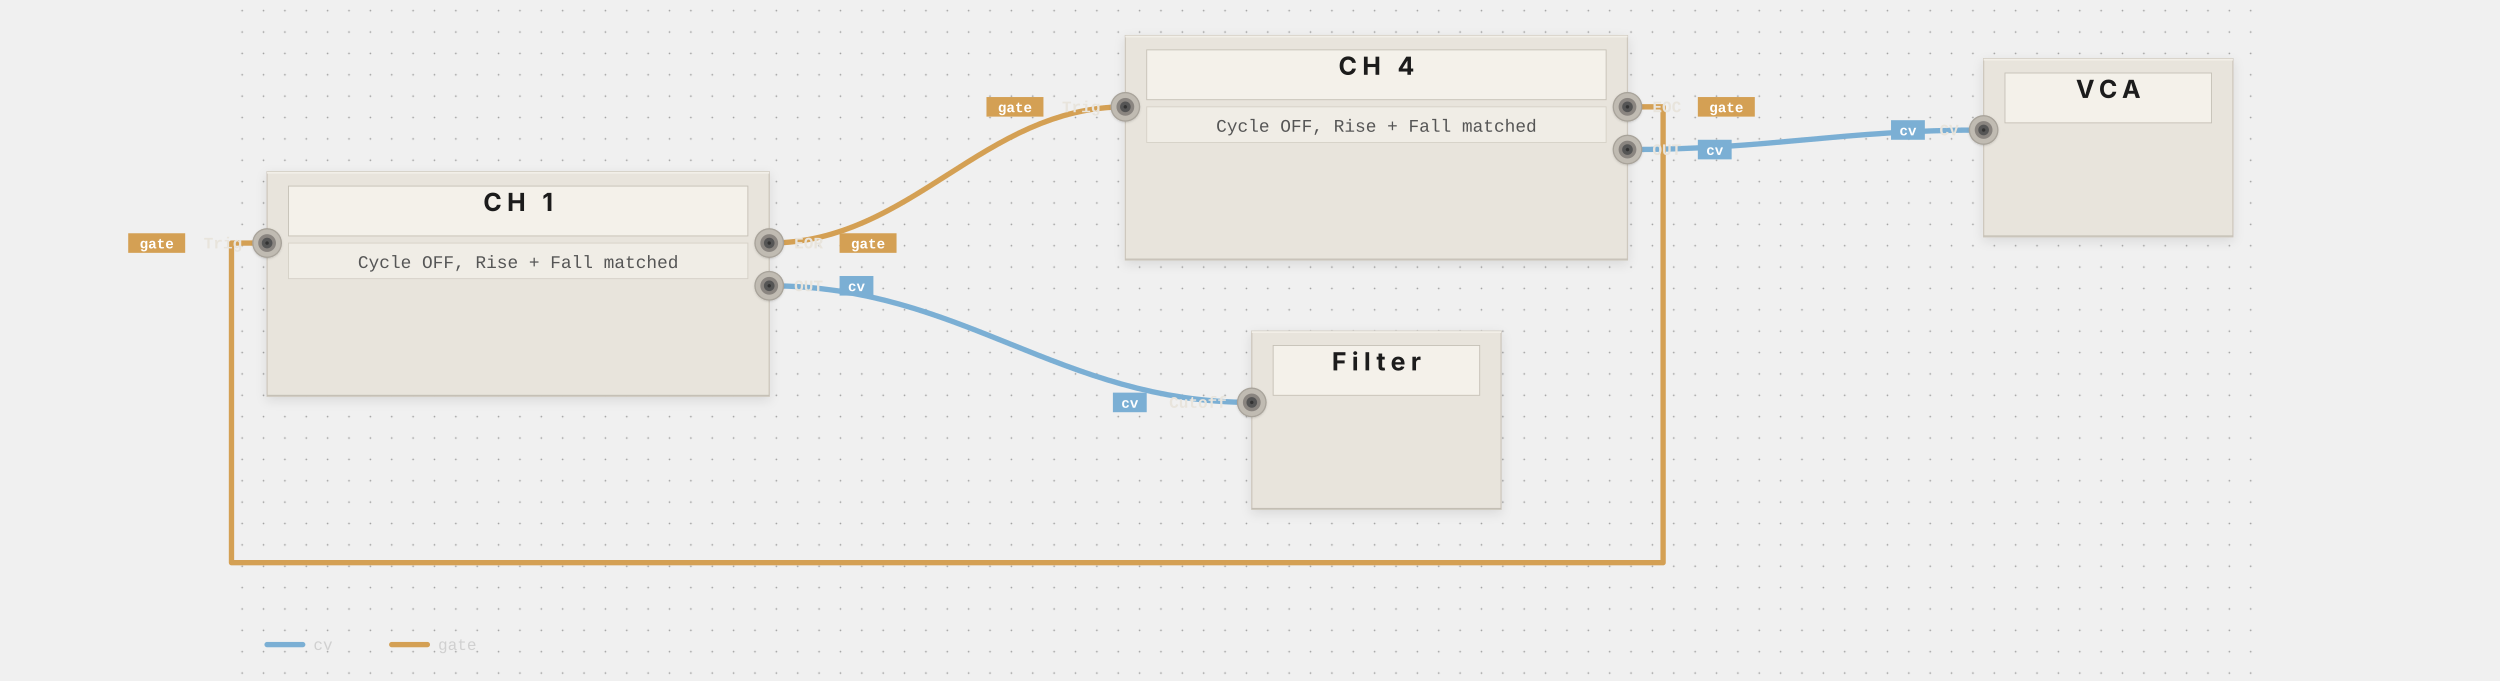
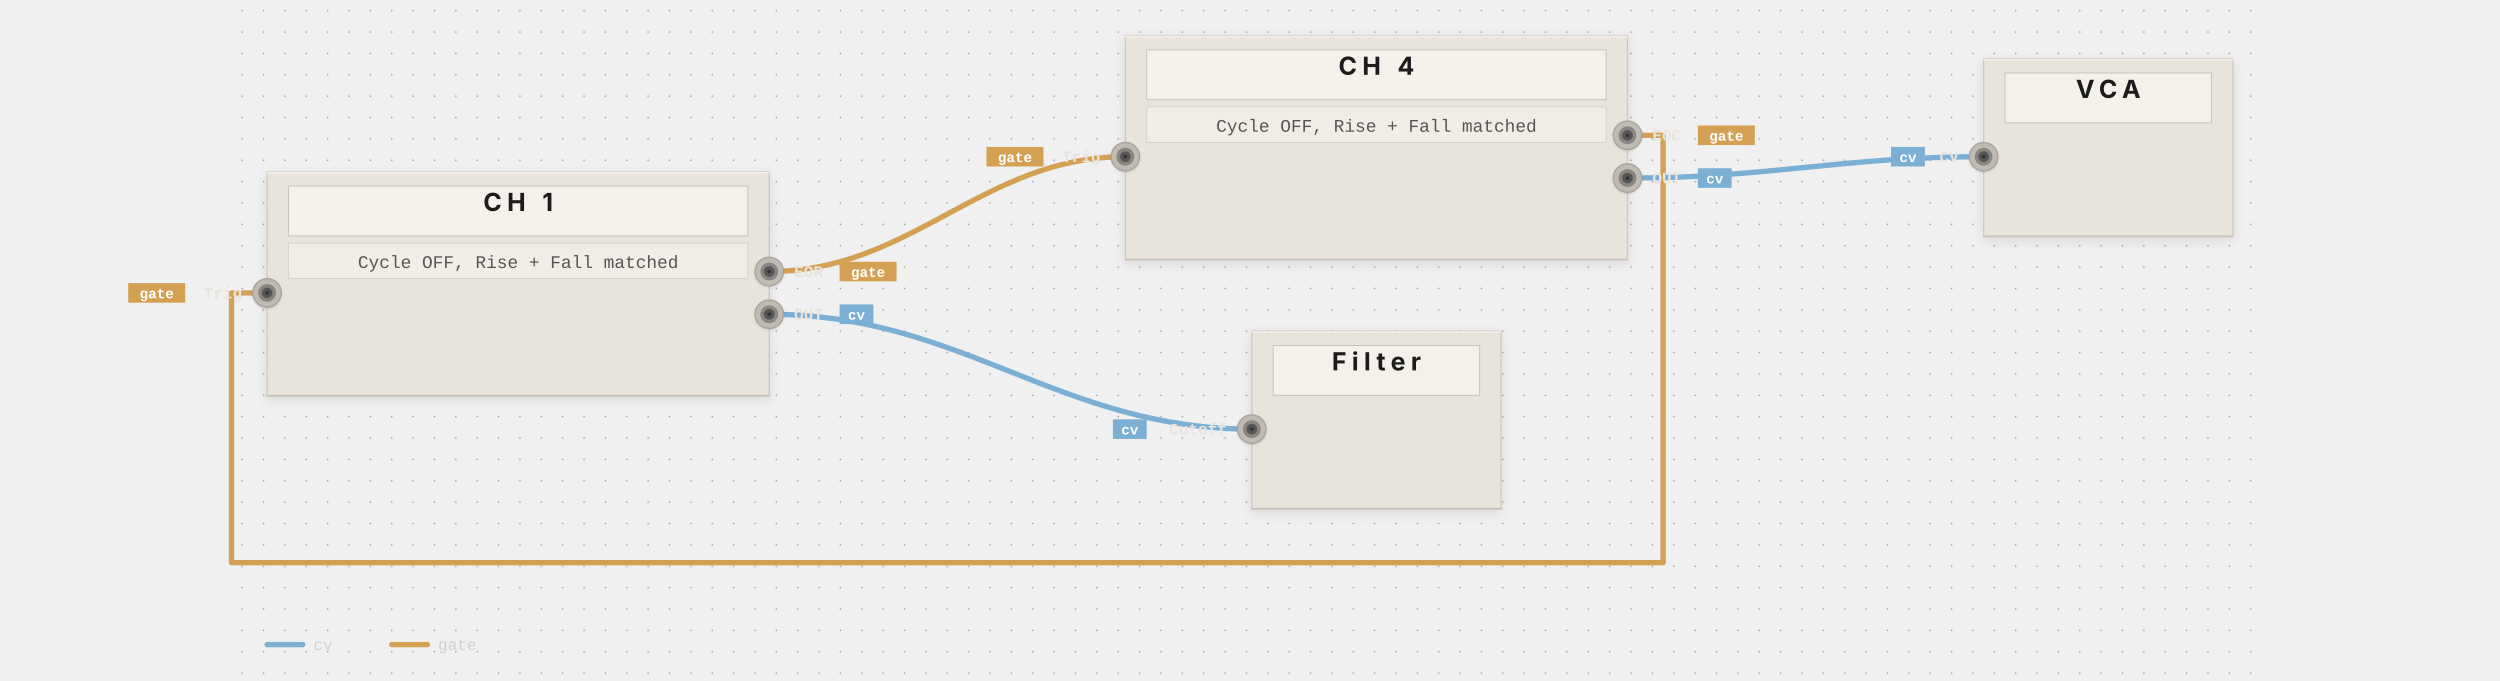
- <svg xmlns="http://www.w3.org/2000/svg" viewBox="-130 0 1404 382" width="100%" data-pf-min-width="1404" role="img" aria-labelledby="pf-8926e3-title pf-8926e3-desc">
+ <svg xmlns="http://www.w3.org/2000/svg" viewBox="-130 0 1404 382" width="100%" data-pf-min-width="1404" role="img" aria-labelledby="pf-a9959c-title pf-a9959c-desc">
  <style>@media print { .pf-panel, .pf-jack { filter: none; } }</style>
  <defs>
-     <filter id="pf-8926e3-panel-shadow" x="-20%" y="-20%" width="140%" height="140%">
+     <filter id="pf-a9959c-panel-shadow" x="-20%" y="-20%" width="140%" height="140%">
      <feDropShadow dx="0" dy="2" stdDeviation="3" flood-opacity="0.1" />
    </filter>
-     <filter id="pf-8926e3-jack-shadow" x="-20%" y="-20%" width="140%" height="140%">
+     <filter id="pf-a9959c-jack-shadow" x="-20%" y="-20%" width="140%" height="140%">
      <feDropShadow dx="0" dy="0.5" stdDeviation="0.8" flood-opacity="0.15" />
    </filter>
-     <pattern id="pf-8926e3-dots" width="12" height="12" patternUnits="userSpaceOnUse">
+     <pattern id="pf-a9959c-dots" width="12" height="12" patternUnits="userSpaceOnUse">
      <circle cx="6" cy="6" r="0.5" fill="#555555" opacity="0.5" />
    </pattern>
  </defs>
  <g class="pf-layer-bg">
-     <rect width="1144" height="382" fill="url(#pf-8926e3-dots)" />
+     <rect width="1144" height="382" fill="url(#pf-a9959c-dots)" />
  </g>
  <g class="pf-layer-cables">
-     <path d="M 302 136.5 C 382 136.5, 422 60, 502 60" stroke="#d4a054" stroke-width="3" fill="none" stroke-linecap="round" stroke-linejoin="round" data-connection="conn-0" data-signal="gate" />
-     <path d="M 302 160.5 C 410.4 160.5, 464.6 226, 573 226" stroke="#7bafd4" stroke-width="3" fill="none" stroke-linecap="round" stroke-linejoin="round" data-connection="conn-2" data-signal="cv" />
-     <path d="M 784 84 C 864 84, 904 73, 984 73" stroke="#7bafd4" stroke-width="3" fill="none" stroke-linecap="round" stroke-linejoin="round" data-connection="conn-3" data-signal="cv" />
-     <path d="M 784 60 L 804 60 L 804 316 L 0 316 L 0 136.5 L 20 136.5" stroke="#d4a054" stroke-width="3" fill="none" stroke-linecap="round" stroke-linejoin="round" data-connection="conn-1" data-signal="gate" />
-     <circle cx="302" cy="136.5" r="3.5" fill="#c49244" />
-     <circle cx="502" cy="60" r="3.5" fill="#c49244" />
-     <circle cx="302" cy="160.5" r="3.5" fill="#6a9ec3" />
-     <circle cx="573" cy="226" r="3.5" fill="#6a9ec3" />
-     <circle cx="784" cy="84" r="3.5" fill="#6a9ec3" />
-     <circle cx="984" cy="73" r="3.5" fill="#6a9ec3" />
-     <circle cx="784" cy="60" r="3.5" fill="#c49244" />
-     <circle cx="20" cy="136.5" r="3.5" fill="#c49244" />
+     <path d="M 302 152.5 C 382 152.5, 422 88, 502 88" stroke="#d4a054" stroke-width="3" fill="none" stroke-linecap="round" stroke-linejoin="round" data-connection="conn-0" data-signal="gate" />
+     <path d="M 302 176.5 C 410.4 176.5, 464.6 241, 573 241" stroke="#7bafd4" stroke-width="3" fill="none" stroke-linecap="round" stroke-linejoin="round" data-connection="conn-2" data-signal="cv" />
+     <path d="M 784 100 C 864 100, 904 88, 984 88" stroke="#7bafd4" stroke-width="3" fill="none" stroke-linecap="round" stroke-linejoin="round" data-connection="conn-3" data-signal="cv" />
+     <path d="M 784 76 L 804 76 L 804 316 L 0 316 L 0 164.5 L 20 164.5" stroke="#d4a054" stroke-width="3" fill="none" stroke-linecap="round" stroke-linejoin="round" data-connection="conn-1" data-signal="gate" />
+     <circle cx="302" cy="152.5" r="3.5" fill="#c49244" />
+     <circle cx="502" cy="88" r="3.5" fill="#c49244" />
+     <circle cx="302" cy="176.5" r="3.5" fill="#6a9ec3" />
+     <circle cx="573" cy="241" r="3.5" fill="#6a9ec3" />
+     <circle cx="784" cy="100" r="3.5" fill="#6a9ec3" />
+     <circle cx="984" cy="88" r="3.5" fill="#6a9ec3" />
+     <circle cx="784" cy="76" r="3.5" fill="#c49244" />
+     <circle cx="20" cy="164.5" r="3.5" fill="#c49244" />
  </g>
  <g class="pf-layer-panels">
-     <g data-module="MATHS" filter="url(#pf-8926e3-panel-shadow)">
+     <g data-module="MATHS" filter="url(#pf-a9959c-panel-shadow)">
      <rect x="20" y="96.5" width="282" height="126" fill="#e8e4dc" stroke="#cec8be" stroke-width="0.75" rx="0" />
      <line x1="20" y1="97" x2="302" y2="97" stroke="#f2efe8" stroke-width="1" />
      <line x1="20" y1="222" x2="302" y2="222" stroke="#bdb8ae" stroke-width="0.5" />
      <rect x="32" y="104.5" width="258" height="28" fill="#f4f1ea" stroke="#c5c0b6" stroke-width="0.5" />
      <text x="161" y="118.5" text-anchor="middle" font-family="system-ui, -apple-system, BlinkMacSystemFont, 'Segoe UI', sans-serif" font-size="14" font-weight="700" fill="#1a1a1a" letter-spacing="3">CH 1</text>
    </g>
-     <g data-module="MATHS" filter="url(#pf-8926e3-panel-shadow)">
+     <g data-module="MATHS" filter="url(#pf-a9959c-panel-shadow)">
      <rect x="502" y="20" width="282" height="126" fill="#e8e4dc" stroke="#cec8be" stroke-width="0.75" rx="0" />
      <line x1="502" y1="20.5" x2="784" y2="20.5" stroke="#f2efe8" stroke-width="1" />
      <line x1="502" y1="145.5" x2="784" y2="145.5" stroke="#bdb8ae" stroke-width="0.5" />
      <rect x="514" y="28" width="258" height="28" fill="#f4f1ea" stroke="#c5c0b6" stroke-width="0.5" />
      <text x="643" y="42" text-anchor="middle" font-family="system-ui, -apple-system, BlinkMacSystemFont, 'Segoe UI', sans-serif" font-size="14" font-weight="700" fill="#1a1a1a" letter-spacing="3">CH 4</text>
    </g>
-     <g data-module="Filter" filter="url(#pf-8926e3-panel-shadow)">
+     <g data-module="Filter" filter="url(#pf-a9959c-panel-shadow)">
      <rect x="573" y="186" width="140" height="100" fill="#e8e4dc" stroke="#cec8be" stroke-width="0.75" rx="0" />
      <line x1="573" y1="186.5" x2="713" y2="186.5" stroke="#f2efe8" stroke-width="1" />
      <line x1="573" y1="285.5" x2="713" y2="285.5" stroke="#bdb8ae" stroke-width="0.5" />
      <rect x="585" y="194" width="116" height="28" fill="#f4f1ea" stroke="#c5c0b6" stroke-width="0.5" />
      <text x="643" y="208" text-anchor="middle" font-family="system-ui, -apple-system, BlinkMacSystemFont, 'Segoe UI', sans-serif" font-size="14" font-weight="700" fill="#1a1a1a" letter-spacing="3">Filter</text>
    </g>
-     <g data-module="VCA" filter="url(#pf-8926e3-panel-shadow)">
+     <g data-module="VCA" filter="url(#pf-a9959c-panel-shadow)">
      <rect x="984" y="33" width="140" height="100" fill="#e8e4dc" stroke="#cec8be" stroke-width="0.75" rx="0" />
      <line x1="984" y1="33.5" x2="1124" y2="33.5" stroke="#f2efe8" stroke-width="1" />
      <line x1="984" y1="132.5" x2="1124" y2="132.5" stroke="#bdb8ae" stroke-width="0.5" />
      <rect x="996" y="41" width="116" height="28" fill="#f4f1ea" stroke="#c5c0b6" stroke-width="0.5" />
      <text x="1054" y="55" text-anchor="middle" font-family="system-ui, -apple-system, BlinkMacSystemFont, 'Segoe UI', sans-serif" font-size="14" font-weight="700" fill="#1a1a1a" letter-spacing="3">VCA</text>
    </g>
  </g>
  <g class="pf-layer-params">
    <rect x="32" y="136.5" width="258" height="20" fill="#f0ede6" stroke="#d5d0c6" stroke-width="0.5" />
    <text x="161" y="150.5" text-anchor="middle" font-family="'SF Mono', 'Fira Code', Consolas, 'Courier New', monospace" font-size="10" fill="#555555">Cycle OFF, Rise + Fall matched</text>
    <rect x="514" y="60" width="258" height="20" fill="#f0ede6" stroke="#d5d0c6" stroke-width="0.5" />
    <text x="643" y="74" text-anchor="middle" font-family="'SF Mono', 'Fira Code', Consolas, 'Courier New', monospace" font-size="10" fill="#555555">Cycle OFF, Rise + Fall matched</text>
  </g>
  <g class="pf-layer-jacks">
-     <g data-port="maths--ch-1.trig" filter="url(#pf-8926e3-jack-shadow)">
-       <circle cx="20" cy="136.5" r="8" fill="#c0bbb2" stroke="#a8a39a" stroke-width="0.75" />
-       <circle cx="20" cy="136.5" r="5" fill="#8a8580" />
-       <circle cx="20" cy="136.5" r="3" fill="#555555" />
-       <circle cx="20" cy="136.5" r="1" fill="#333333" />
+     <g data-port="maths--ch-1.trig" filter="url(#pf-a9959c-jack-shadow)">
+       <circle cx="20" cy="164.5" r="8" fill="#c0bbb2" stroke="#a8a39a" stroke-width="0.75" />
+       <circle cx="20" cy="164.5" r="5" fill="#8a8580" />
+       <circle cx="20" cy="164.5" r="3" fill="#555555" />
+       <circle cx="20" cy="164.5" r="1" fill="#333333" />
    </g>
-     <g data-port="maths--ch-1.eor" filter="url(#pf-8926e3-jack-shadow)">
-       <circle cx="302" cy="136.5" r="8" fill="#c0bbb2" stroke="#a8a39a" stroke-width="0.75" />
-       <circle cx="302" cy="136.5" r="5" fill="#8a8580" />
-       <circle cx="302" cy="136.5" r="3" fill="#555555" />
-       <circle cx="302" cy="136.5" r="1" fill="#333333" />
+     <g data-port="maths--ch-1.eor" filter="url(#pf-a9959c-jack-shadow)">
+       <circle cx="302" cy="152.5" r="8" fill="#c0bbb2" stroke="#a8a39a" stroke-width="0.75" />
+       <circle cx="302" cy="152.5" r="5" fill="#8a8580" />
+       <circle cx="302" cy="152.5" r="3" fill="#555555" />
+       <circle cx="302" cy="152.5" r="1" fill="#333333" />
    </g>
-     <g data-port="maths--ch-1.out" filter="url(#pf-8926e3-jack-shadow)">
-       <circle cx="302" cy="160.5" r="8" fill="#c0bbb2" stroke="#a8a39a" stroke-width="0.75" />
-       <circle cx="302" cy="160.5" r="5" fill="#8a8580" />
-       <circle cx="302" cy="160.5" r="3" fill="#555555" />
-       <circle cx="302" cy="160.5" r="1" fill="#333333" />
+     <g data-port="maths--ch-1.out" filter="url(#pf-a9959c-jack-shadow)">
+       <circle cx="302" cy="176.5" r="8" fill="#c0bbb2" stroke="#a8a39a" stroke-width="0.75" />
+       <circle cx="302" cy="176.5" r="5" fill="#8a8580" />
+       <circle cx="302" cy="176.5" r="3" fill="#555555" />
+       <circle cx="302" cy="176.5" r="1" fill="#333333" />
    </g>
-     <g data-port="maths--ch-4.trig" filter="url(#pf-8926e3-jack-shadow)">
-       <circle cx="502" cy="60" r="8" fill="#c0bbb2" stroke="#a8a39a" stroke-width="0.75" />
-       <circle cx="502" cy="60" r="5" fill="#8a8580" />
-       <circle cx="502" cy="60" r="3" fill="#555555" />
-       <circle cx="502" cy="60" r="1" fill="#333333" />
+     <g data-port="maths--ch-4.trig" filter="url(#pf-a9959c-jack-shadow)">
+       <circle cx="502" cy="88" r="8" fill="#c0bbb2" stroke="#a8a39a" stroke-width="0.75" />
+       <circle cx="502" cy="88" r="5" fill="#8a8580" />
+       <circle cx="502" cy="88" r="3" fill="#555555" />
+       <circle cx="502" cy="88" r="1" fill="#333333" />
    </g>
-     <g data-port="maths--ch-4.eoc" filter="url(#pf-8926e3-jack-shadow)">
-       <circle cx="784" cy="60" r="8" fill="#c0bbb2" stroke="#a8a39a" stroke-width="0.75" />
-       <circle cx="784" cy="60" r="5" fill="#8a8580" />
-       <circle cx="784" cy="60" r="3" fill="#555555" />
-       <circle cx="784" cy="60" r="1" fill="#333333" />
+     <g data-port="maths--ch-4.eoc" filter="url(#pf-a9959c-jack-shadow)">
+       <circle cx="784" cy="76" r="8" fill="#c0bbb2" stroke="#a8a39a" stroke-width="0.75" />
+       <circle cx="784" cy="76" r="5" fill="#8a8580" />
+       <circle cx="784" cy="76" r="3" fill="#555555" />
+       <circle cx="784" cy="76" r="1" fill="#333333" />
    </g>
-     <g data-port="maths--ch-4.out" filter="url(#pf-8926e3-jack-shadow)">
-       <circle cx="784" cy="84" r="8" fill="#c0bbb2" stroke="#a8a39a" stroke-width="0.75" />
-       <circle cx="784" cy="84" r="5" fill="#8a8580" />
-       <circle cx="784" cy="84" r="3" fill="#555555" />
-       <circle cx="784" cy="84" r="1" fill="#333333" />
+     <g data-port="maths--ch-4.out" filter="url(#pf-a9959c-jack-shadow)">
+       <circle cx="784" cy="100" r="8" fill="#c0bbb2" stroke="#a8a39a" stroke-width="0.75" />
+       <circle cx="784" cy="100" r="5" fill="#8a8580" />
+       <circle cx="784" cy="100" r="3" fill="#555555" />
+       <circle cx="784" cy="100" r="1" fill="#333333" />
    </g>
-     <g data-port="filter.cutoff" filter="url(#pf-8926e3-jack-shadow)">
-       <circle cx="573" cy="226" r="8" fill="#c0bbb2" stroke="#a8a39a" stroke-width="0.75" />
-       <circle cx="573" cy="226" r="5" fill="#8a8580" />
-       <circle cx="573" cy="226" r="3" fill="#555555" />
-       <circle cx="573" cy="226" r="1" fill="#333333" />
+     <g data-port="filter.cutoff" filter="url(#pf-a9959c-jack-shadow)">
+       <circle cx="573" cy="241" r="8" fill="#c0bbb2" stroke="#a8a39a" stroke-width="0.75" />
+       <circle cx="573" cy="241" r="5" fill="#8a8580" />
+       <circle cx="573" cy="241" r="3" fill="#555555" />
+       <circle cx="573" cy="241" r="1" fill="#333333" />
    </g>
-     <g data-port="vca.cv" filter="url(#pf-8926e3-jack-shadow)">
-       <circle cx="984" cy="73" r="8" fill="#c0bbb2" stroke="#a8a39a" stroke-width="0.75" />
-       <circle cx="984" cy="73" r="5" fill="#8a8580" />
-       <circle cx="984" cy="73" r="3" fill="#555555" />
-       <circle cx="984" cy="73" r="1" fill="#333333" />
+     <g data-port="vca.cv" filter="url(#pf-a9959c-jack-shadow)">
+       <circle cx="984" cy="88" r="8" fill="#c0bbb2" stroke="#a8a39a" stroke-width="0.75" />
+       <circle cx="984" cy="88" r="5" fill="#8a8580" />
+       <circle cx="984" cy="88" r="3" fill="#555555" />
+       <circle cx="984" cy="88" r="1" fill="#333333" />
    </g>
  </g>
  <g class="pf-layer-labels">
-     <text x="6" y="139.5" font-family="'SF Mono', 'Fira Code', Consolas, 'Courier New', monospace" font-size="9" fill="#e8e4dc" font-weight="600" text-anchor="end">Trig</text>
-     <rect class="pf-port-pill" x="-58" y="131" width="32" height="11" rx="0" fill="#d4a054" data-signal="gate" />
-     <text class="pf-port-pill-text" x="-42" y="139.5" text-anchor="middle" font-family="'SF Mono', 'Fira Code', Consolas, 'Courier New', monospace" font-size="8" fill="#ffffff" font-weight="600">gate</text>
-     <text x="316" y="139.5" font-family="'SF Mono', 'Fira Code', Consolas, 'Courier New', monospace" font-size="9" fill="#e8e4dc" font-weight="600" text-anchor="start">EOR</text>
-     <rect class="pf-port-pill" x="341.5" y="131" width="32" height="11" rx="0" fill="#d4a054" data-signal="gate" />
-     <text class="pf-port-pill-text" x="357.5" y="139.5" text-anchor="middle" font-family="'SF Mono', 'Fira Code', Consolas, 'Courier New', monospace" font-size="8" fill="#ffffff" font-weight="600">gate</text>
-     <text x="316" y="163.5" font-family="'SF Mono', 'Fira Code', Consolas, 'Courier New', monospace" font-size="9" fill="#e8e4dc" font-weight="600" text-anchor="start">OUT</text>
-     <rect class="pf-port-pill" x="341.5" y="155" width="19" height="11" rx="0" fill="#7bafd4" data-signal="cv" />
-     <text class="pf-port-pill-text" x="351" y="163.5" text-anchor="middle" font-family="'SF Mono', 'Fira Code', Consolas, 'Courier New', monospace" font-size="8" fill="#ffffff" font-weight="600">cv</text>
-     <text x="488" y="63" font-family="'SF Mono', 'Fira Code', Consolas, 'Courier New', monospace" font-size="9" fill="#e8e4dc" font-weight="600" text-anchor="end">Trig</text>
-     <rect class="pf-port-pill" x="424" y="54.5" width="32" height="11" rx="0" fill="#d4a054" data-signal="gate" />
-     <text class="pf-port-pill-text" x="440" y="63" text-anchor="middle" font-family="'SF Mono', 'Fira Code', Consolas, 'Courier New', monospace" font-size="8" fill="#ffffff" font-weight="600">gate</text>
-     <text x="798" y="63" font-family="'SF Mono', 'Fira Code', Consolas, 'Courier New', monospace" font-size="9" fill="#e8e4dc" font-weight="600" text-anchor="start">EOC</text>
-     <rect class="pf-port-pill" x="823.5" y="54.5" width="32" height="11" rx="0" fill="#d4a054" data-signal="gate" />
-     <text class="pf-port-pill-text" x="839.5" y="63" text-anchor="middle" font-family="'SF Mono', 'Fira Code', Consolas, 'Courier New', monospace" font-size="8" fill="#ffffff" font-weight="600">gate</text>
-     <text x="798" y="87" font-family="'SF Mono', 'Fira Code', Consolas, 'Courier New', monospace" font-size="9" fill="#e8e4dc" font-weight="600" text-anchor="start">OUT</text>
-     <rect class="pf-port-pill" x="823.5" y="78.5" width="19" height="11" rx="0" fill="#7bafd4" data-signal="cv" />
-     <text class="pf-port-pill-text" x="833" y="87" text-anchor="middle" font-family="'SF Mono', 'Fira Code', Consolas, 'Courier New', monospace" font-size="8" fill="#ffffff" font-weight="600">cv</text>
-     <text x="559" y="229" font-family="'SF Mono', 'Fira Code', Consolas, 'Courier New', monospace" font-size="9" fill="#e8e4dc" font-weight="600" text-anchor="end">Cutoff</text>
-     <rect class="pf-port-pill" x="495" y="220.5" width="19" height="11" rx="0" fill="#7bafd4" data-signal="cv" />
-     <text class="pf-port-pill-text" x="504.5" y="229" text-anchor="middle" font-family="'SF Mono', 'Fira Code', Consolas, 'Courier New', monospace" font-size="8" fill="#ffffff" font-weight="600">cv</text>
-     <text x="970" y="76" font-family="'SF Mono', 'Fira Code', Consolas, 'Courier New', monospace" font-size="9" fill="#e8e4dc" font-weight="600" text-anchor="end">CV</text>
-     <rect class="pf-port-pill" x="932" y="67.5" width="19" height="11" rx="0" fill="#7bafd4" data-signal="cv" />
-     <text class="pf-port-pill-text" x="941.5" y="76" text-anchor="middle" font-family="'SF Mono', 'Fira Code', Consolas, 'Courier New', monospace" font-size="8" fill="#ffffff" font-weight="600">cv</text>
+     <text x="6" y="167.5" font-family="'SF Mono', 'Fira Code', Consolas, 'Courier New', monospace" font-size="9" fill="#e8e4dc" font-weight="600" text-anchor="end">Trig</text>
+     <rect class="pf-port-pill" x="-58" y="159" width="32" height="11" rx="0" fill="#d4a054" data-signal="gate" />
+     <text class="pf-port-pill-text" x="-42" y="167.5" text-anchor="middle" font-family="'SF Mono', 'Fira Code', Consolas, 'Courier New', monospace" font-size="8" fill="#ffffff" font-weight="600">gate</text>
+     <text x="316" y="155.5" font-family="'SF Mono', 'Fira Code', Consolas, 'Courier New', monospace" font-size="9" fill="#e8e4dc" font-weight="600" text-anchor="start">EOR</text>
+     <rect class="pf-port-pill" x="341.5" y="147" width="32" height="11" rx="0" fill="#d4a054" data-signal="gate" />
+     <text class="pf-port-pill-text" x="357.5" y="155.5" text-anchor="middle" font-family="'SF Mono', 'Fira Code', Consolas, 'Courier New', monospace" font-size="8" fill="#ffffff" font-weight="600">gate</text>
+     <text x="316" y="179.5" font-family="'SF Mono', 'Fira Code', Consolas, 'Courier New', monospace" font-size="9" fill="#e8e4dc" font-weight="600" text-anchor="start">OUT</text>
+     <rect class="pf-port-pill" x="341.5" y="171" width="19" height="11" rx="0" fill="#7bafd4" data-signal="cv" />
+     <text class="pf-port-pill-text" x="351" y="179.5" text-anchor="middle" font-family="'SF Mono', 'Fira Code', Consolas, 'Courier New', monospace" font-size="8" fill="#ffffff" font-weight="600">cv</text>
+     <text x="488" y="91" font-family="'SF Mono', 'Fira Code', Consolas, 'Courier New', monospace" font-size="9" fill="#e8e4dc" font-weight="600" text-anchor="end">Trig</text>
+     <rect class="pf-port-pill" x="424" y="82.5" width="32" height="11" rx="0" fill="#d4a054" data-signal="gate" />
+     <text class="pf-port-pill-text" x="440" y="91" text-anchor="middle" font-family="'SF Mono', 'Fira Code', Consolas, 'Courier New', monospace" font-size="8" fill="#ffffff" font-weight="600">gate</text>
+     <text x="798" y="79" font-family="'SF Mono', 'Fira Code', Consolas, 'Courier New', monospace" font-size="9" fill="#e8e4dc" font-weight="600" text-anchor="start">EOC</text>
+     <rect class="pf-port-pill" x="823.5" y="70.5" width="32" height="11" rx="0" fill="#d4a054" data-signal="gate" />
+     <text class="pf-port-pill-text" x="839.5" y="79" text-anchor="middle" font-family="'SF Mono', 'Fira Code', Consolas, 'Courier New', monospace" font-size="8" fill="#ffffff" font-weight="600">gate</text>
+     <text x="798" y="103" font-family="'SF Mono', 'Fira Code', Consolas, 'Courier New', monospace" font-size="9" fill="#e8e4dc" font-weight="600" text-anchor="start">OUT</text>
+     <rect class="pf-port-pill" x="823.5" y="94.5" width="19" height="11" rx="0" fill="#7bafd4" data-signal="cv" />
+     <text class="pf-port-pill-text" x="833" y="103" text-anchor="middle" font-family="'SF Mono', 'Fira Code', Consolas, 'Courier New', monospace" font-size="8" fill="#ffffff" font-weight="600">cv</text>
+     <text x="559" y="244" font-family="'SF Mono', 'Fira Code', Consolas, 'Courier New', monospace" font-size="9" fill="#e8e4dc" font-weight="600" text-anchor="end">Cutoff</text>
+     <rect class="pf-port-pill" x="495" y="235.5" width="19" height="11" rx="0" fill="#7bafd4" data-signal="cv" />
+     <text class="pf-port-pill-text" x="504.5" y="244" text-anchor="middle" font-family="'SF Mono', 'Fira Code', Consolas, 'Courier New', monospace" font-size="8" fill="#ffffff" font-weight="600">cv</text>
+     <text x="970" y="91" font-family="'SF Mono', 'Fira Code', Consolas, 'Courier New', monospace" font-size="9" fill="#e8e4dc" font-weight="600" text-anchor="end">CV</text>
+     <rect class="pf-port-pill" x="932" y="82.5" width="19" height="11" rx="0" fill="#7bafd4" data-signal="cv" />
+     <text class="pf-port-pill-text" x="941.5" y="91" text-anchor="middle" font-family="'SF Mono', 'Fira Code', Consolas, 'Courier New', monospace" font-size="8" fill="#ffffff" font-weight="600">cv</text>
  </g>
  <g class="pf-layer-annotations" />
  <g class="pf-layer-legend">
    <g transform="translate(20, 362)">
      <line x1="0" y1="0" x2="20" y2="0" stroke="#7bafd4" stroke-width="3" stroke-linecap="round" />
      <text x="26" y="3" font-family="'SF Mono', 'Fira Code', Consolas, 'Courier New', monospace" font-size="9" fill="#d0d0d0">cv</text>
    </g>
    <g transform="translate(90, 362)">
      <line x1="0" y1="0" x2="20" y2="0" stroke="#d4a054" stroke-width="3" stroke-linecap="round" />
      <text x="26" y="3" font-family="'SF Mono', 'Fira Code', Consolas, 'Courier New', monospace" font-size="9" fill="#d0d0d0">gate</text>
    </g>
  </g>
</svg>
